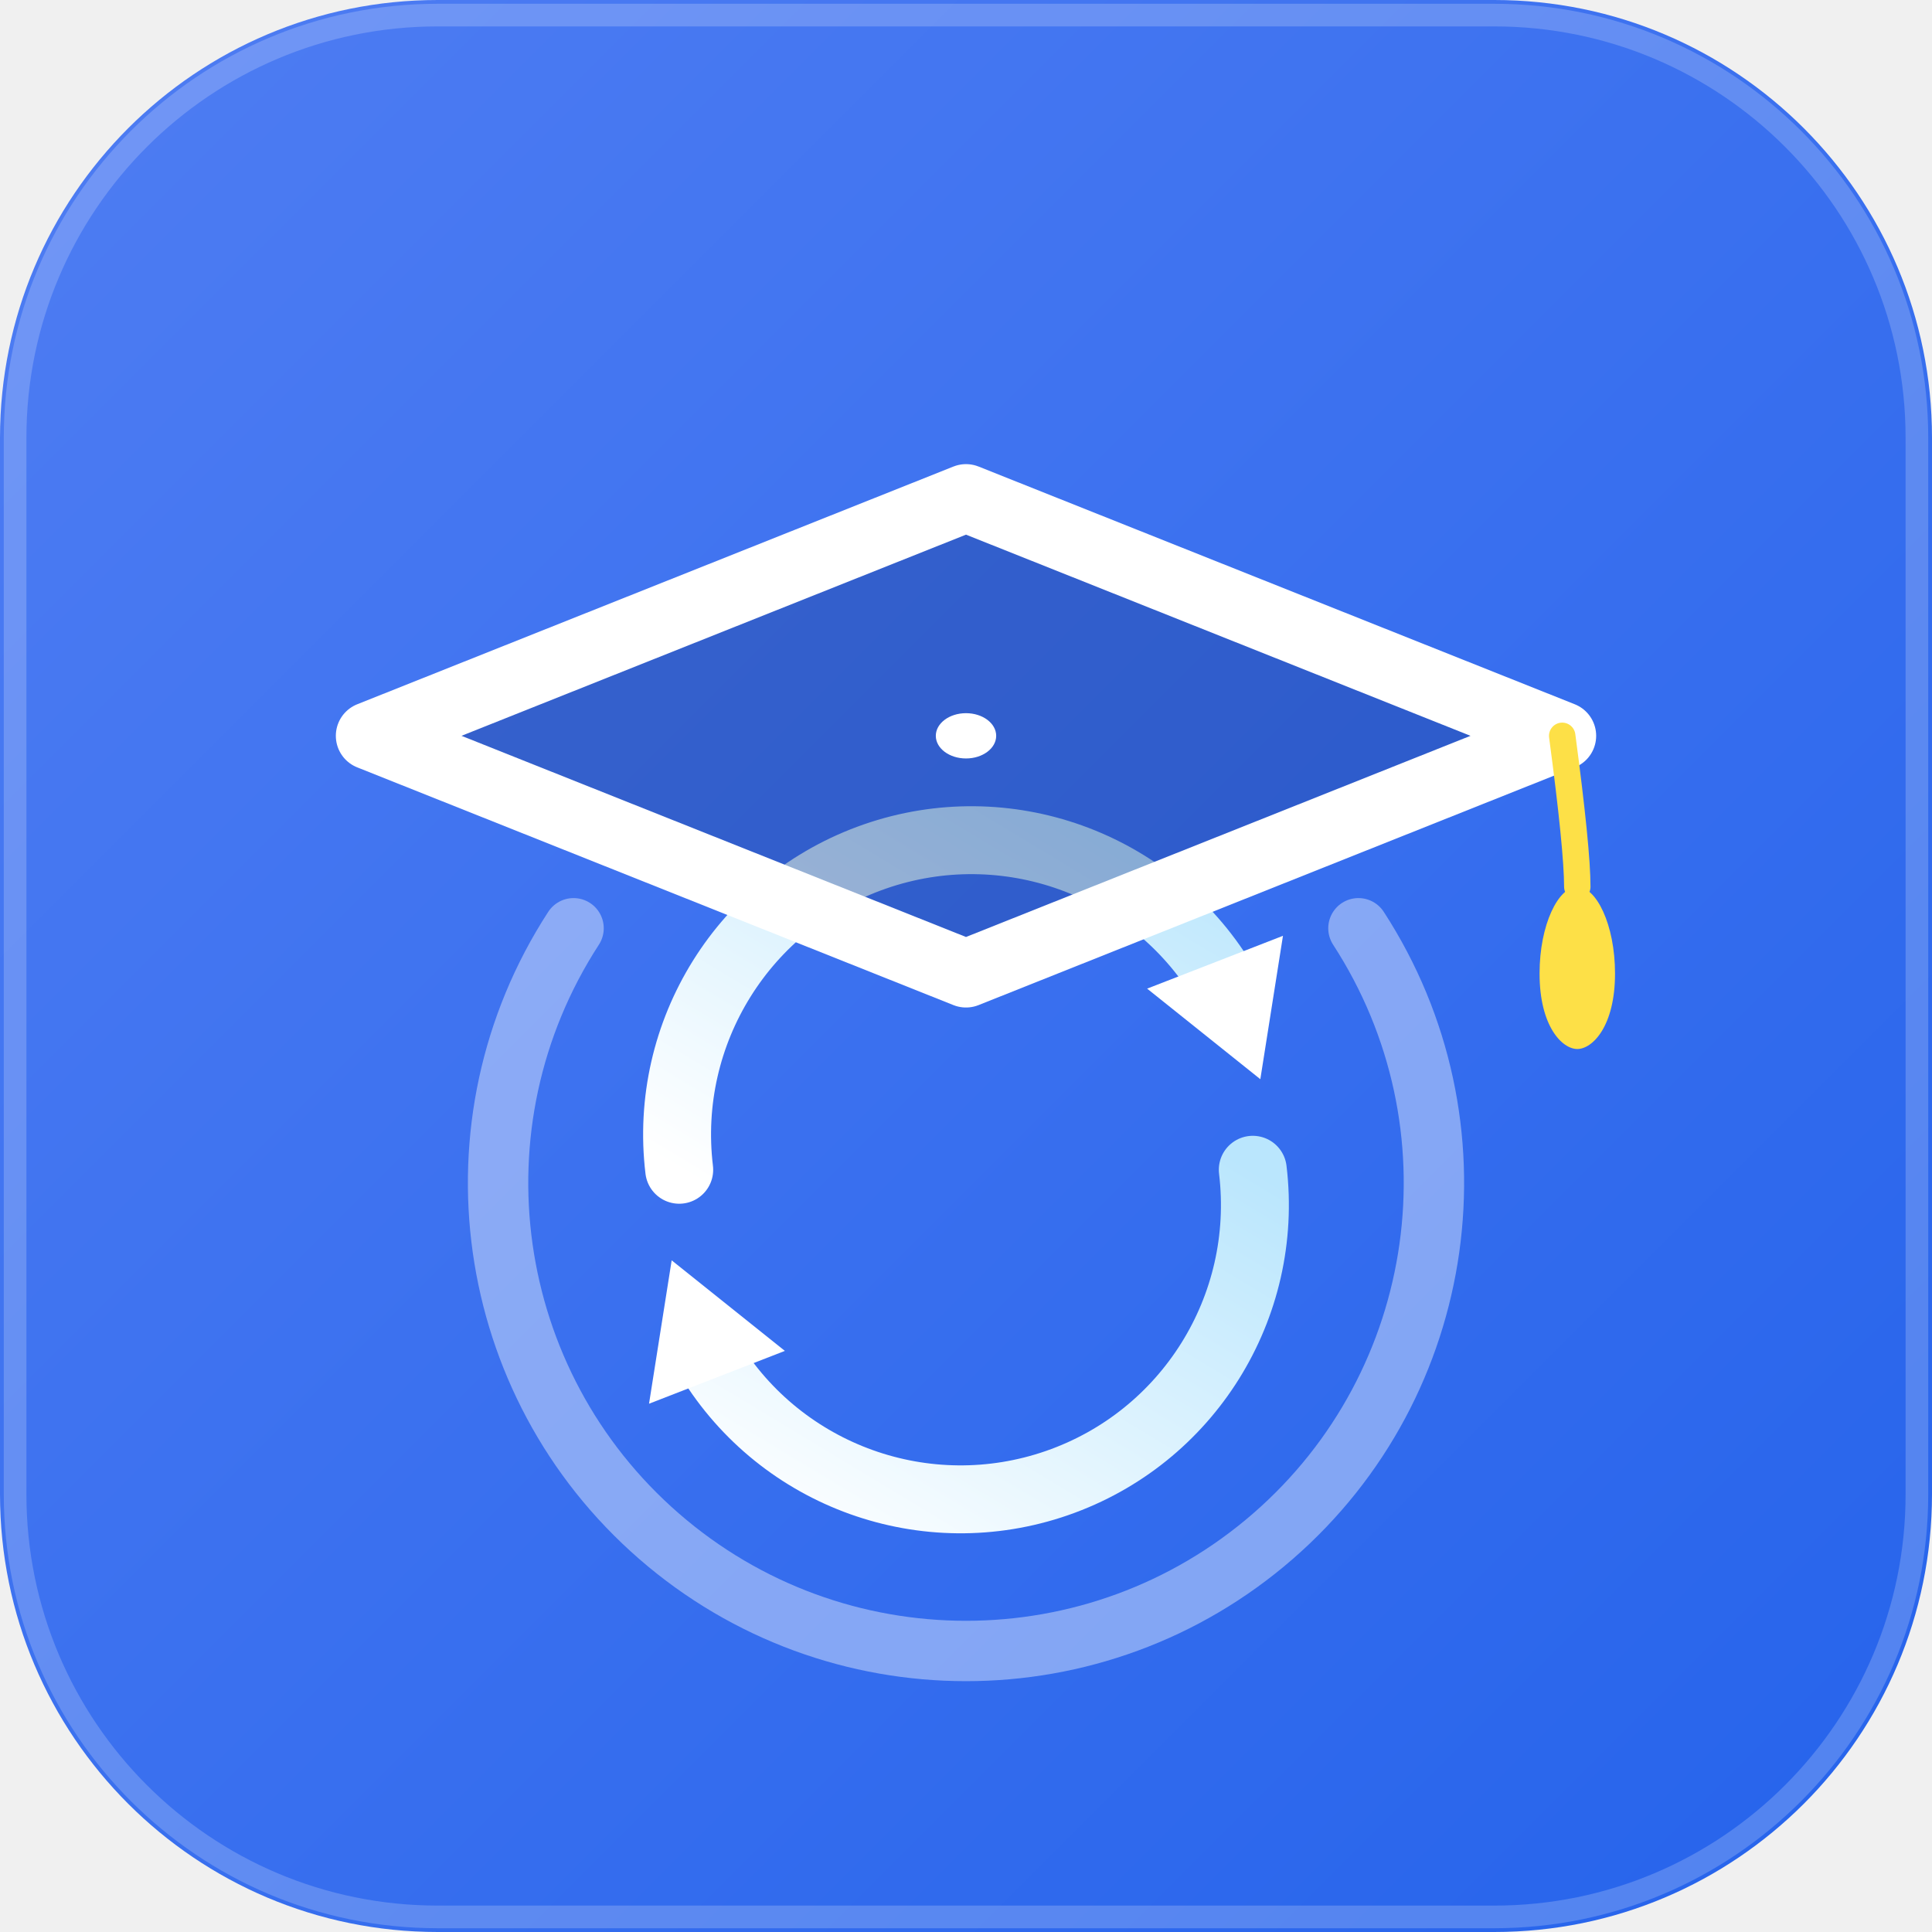
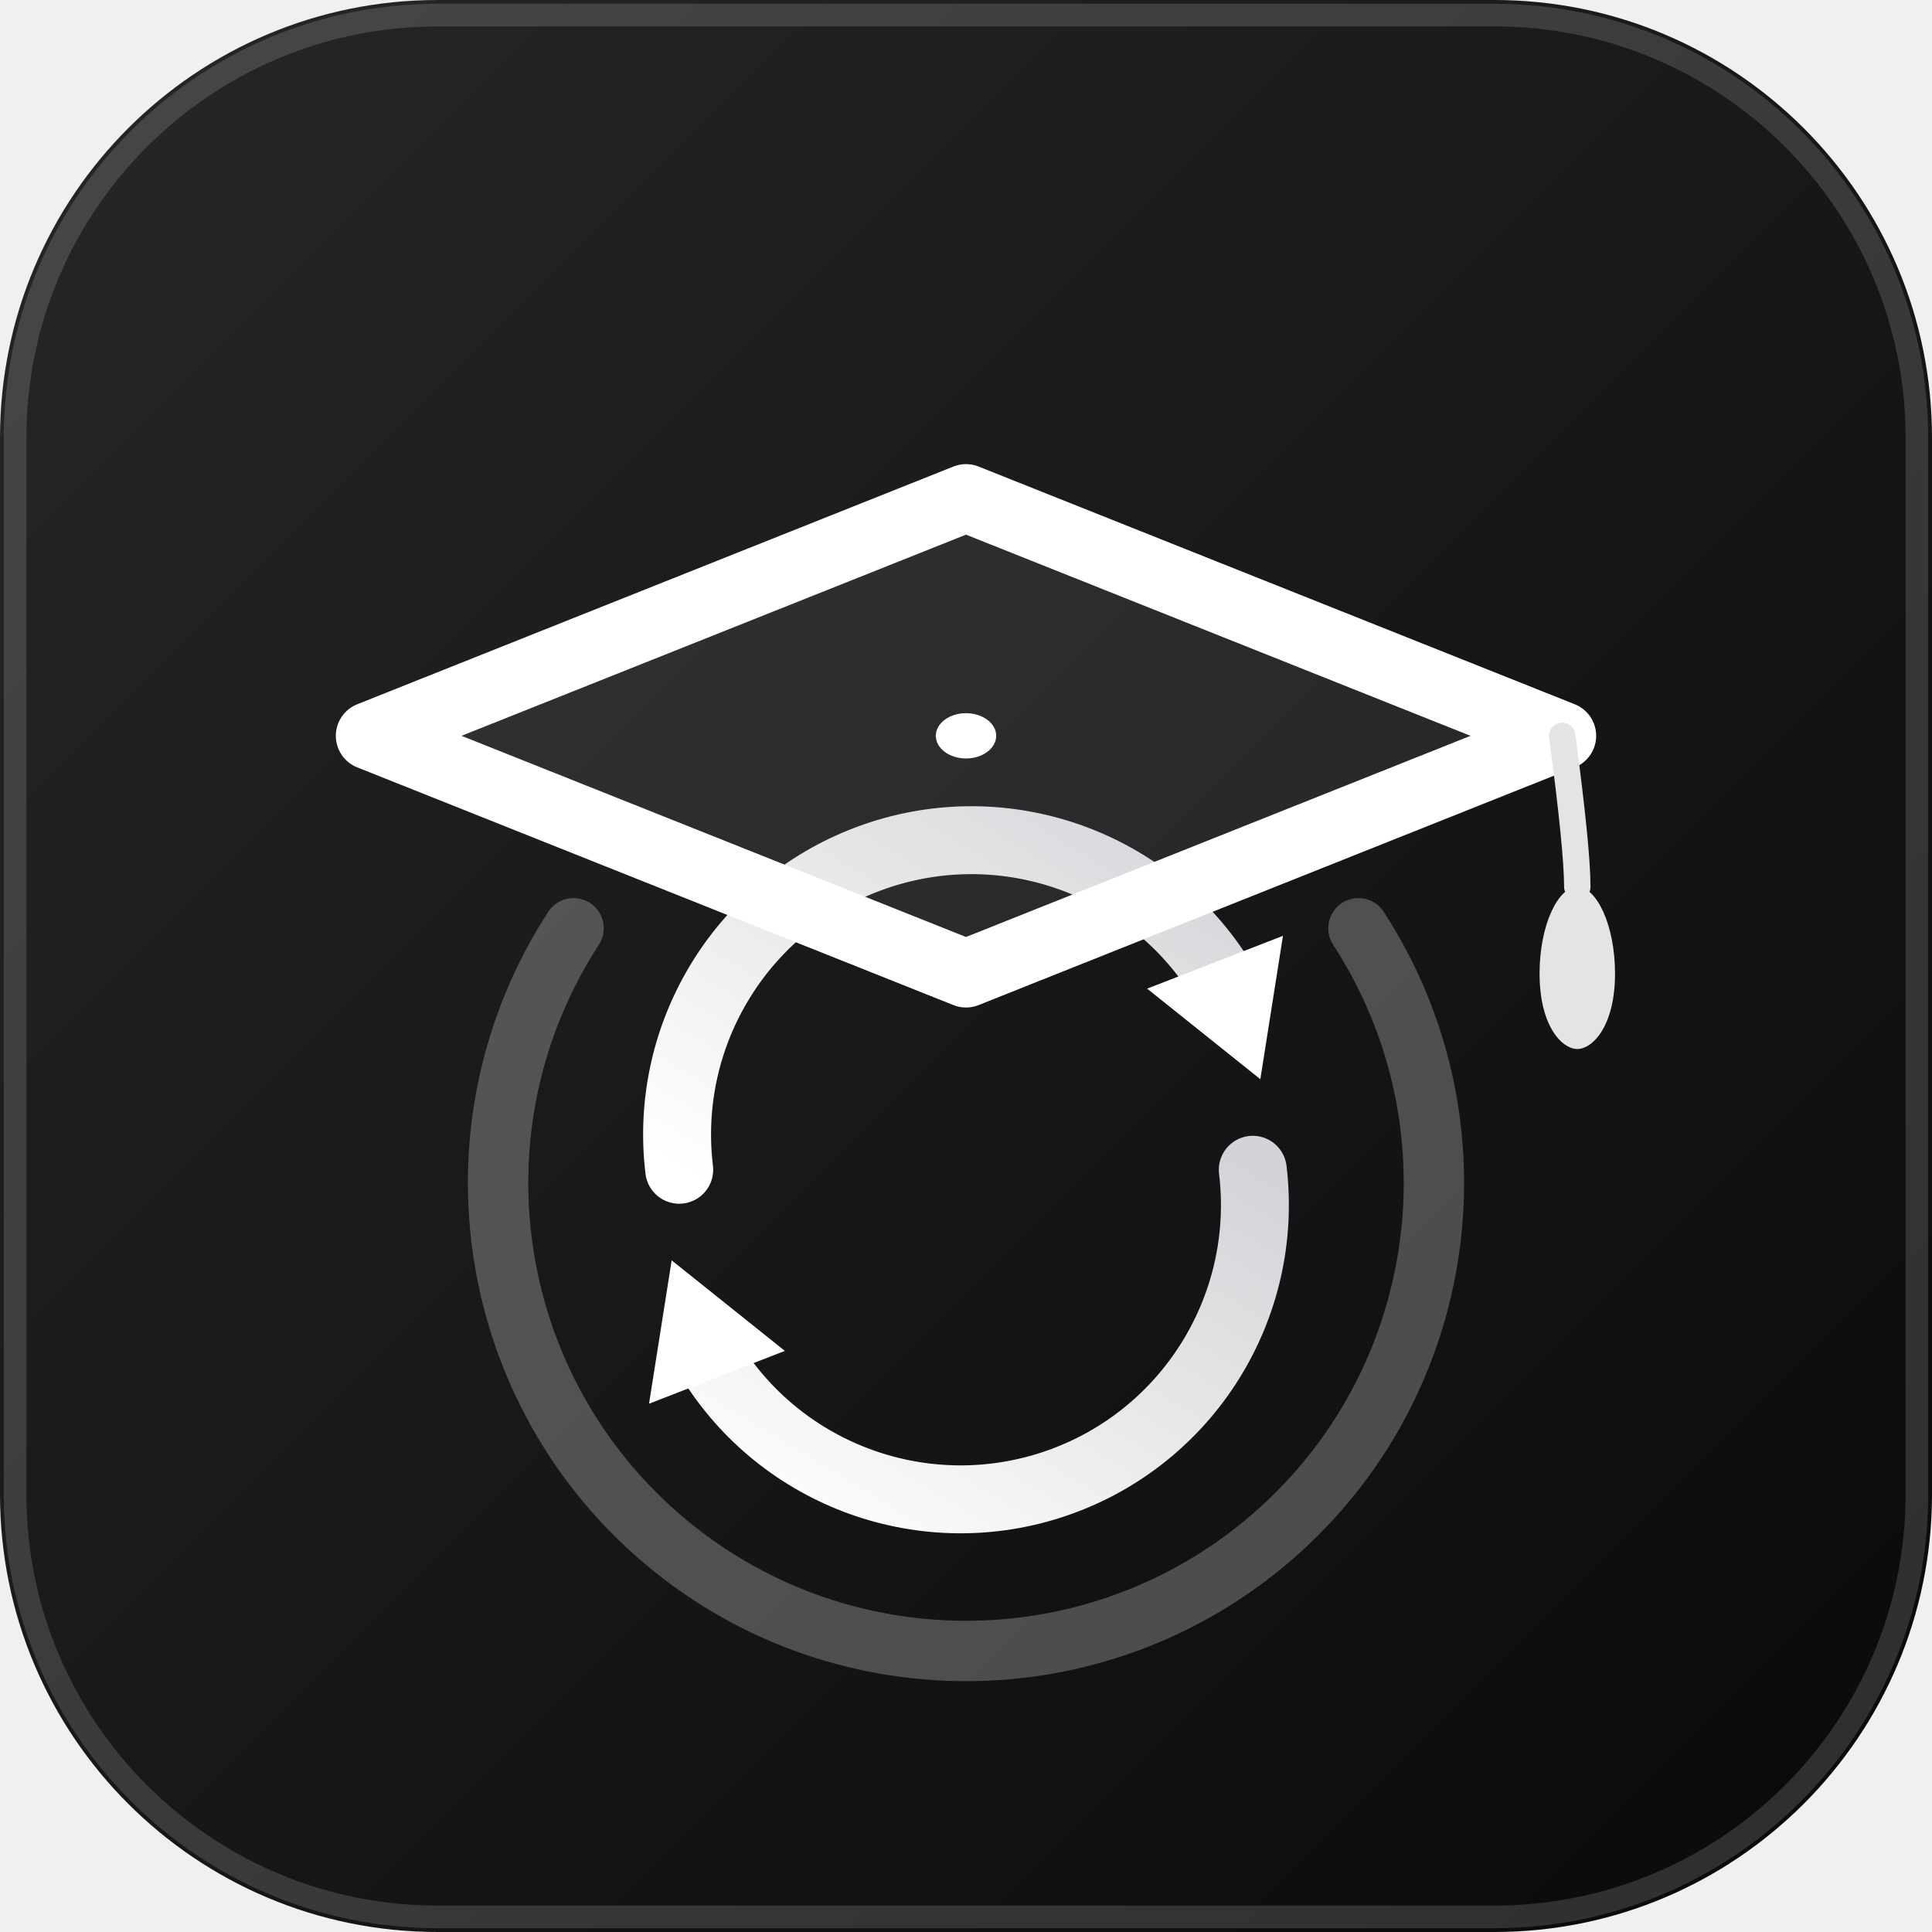
<svg xmlns="http://www.w3.org/2000/svg" viewBox="0 0 512 512" width="100%" height="100%">
  <defs>
-     <linearGradient id="cs-bg" x1="0%" y1="0%" x2="100%" y2="100%">
-       <stop offset="0%" stop-color="#4F7DF3" />
-       <stop offset="100%" stop-color="#2563EB" />
+     <linearGradient id="brand-bg" x1="0%" y1="0%" x2="100%" y2="100%">
+       <stop offset="0%" stop-color="#27272a" />
+       <stop offset="100%" stop-color="#09090b" />
    </linearGradient>
-     <linearGradient id="cs-sync" x1="0%" y1="100%" x2="100%" y2="0%">
-       <stop offset="0%" stop-color="#FFFFFF" />
-       <stop offset="100%" stop-color="#BAE6FD" />
+     <linearGradient id="brand-sync" x1="0%" y1="100%" x2="100%" y2="0%">
+       <stop offset="0%" stop-color="#ffffff" />
+       <stop offset="100%" stop-color="#d4d4d8" />
    </linearGradient>
  </defs>
-   <rect width="512" height="512" rx="116" fill="url(#cs-bg)" />
-   <rect width="504" height="504" x="4" y="4" rx="112" fill="none" stroke="rgba(255, 255, 255, 0.2)" stroke-width="6" />
-   <path d="M 152,246 A 124,124 0 1,0 360,246" fill="none" stroke="rgba(255, 255, 255, 0.4)" stroke-width="16" stroke-linecap="round" />
-   <path d="M 180,310 A 78,78 0 0,1 324,260" fill="none" stroke="url(#cs-sync)" stroke-width="18" stroke-linecap="round" />
-   <polygon points="340,248 334,286 304,262" fill="#FFFFFF" />
-   <path d="M 332,310 A 78,78 0 0,1 188,360" fill="none" stroke="url(#cs-sync)" stroke-width="18" stroke-linecap="round" />
-   <polygon points="172,372 178,334 208,358" fill="#FFFFFF" />
-   <polygon points="256,132 414,195 256,258 98,195" fill="rgba(30, 58, 138, 0.35)" />
-   <polygon points="256,132 414,195 256,258 98,195" fill="none" stroke="#FFFFFF" stroke-width="18" stroke-linejoin="round" />
-   <ellipse cx="256" cy="195" rx="8" ry="6" fill="#FFFFFF" />
-   <path d="M 414,195 Q 418,225 418,235" fill="none" stroke="#FDE047" stroke-width="7" stroke-linecap="round" />
-   <path d="M 418,235 C 413,235 408,245 408,258 C 408,272 414,278 418,278 C 422,278 428,272 428,258 C 428,245 423,235 418,235 Z" fill="#FDE047" />
+   <rect width="512" height="512" rx="116" fill="url(#brand-bg)" />
+   <rect width="504" height="504" x="4" y="4" rx="112" fill="none" stroke="rgba(255, 255, 255, 0.15)" stroke-width="6" />
+   <path d="M 152,246 A 124,124 0 1,0 360,246" fill="none" stroke="rgba(255, 255, 255, 0.25)" stroke-width="16" stroke-linecap="round" />
+   <path d="M 180,310 A 78,78 0 0,1 324,260" fill="none" stroke="url(#brand-sync)" stroke-width="18" stroke-linecap="round" />
+   <polygon points="340,248 334,286 304,262" fill="#ffffff" />
+   <path d="M 332,310 A 78,78 0 0,1 188,360" fill="none" stroke="url(#brand-sync)" stroke-width="18" stroke-linecap="round" />
+   <polygon points="172,372 178,334 208,358" fill="#ffffff" />
+   <polygon points="256,132 414,195 256,258 98,195" fill="rgba(255, 255, 255, 0.08)" />
+   <polygon points="256,132 414,195 256,258 98,195" fill="none" stroke="#ffffff" stroke-width="18" stroke-linejoin="round" />
+   <ellipse cx="256" cy="195" rx="8" ry="6" fill="#ffffff" />
+   <path d="M 414,195 Q 418,225 418,235" fill="none" stroke="#e4e4e7" stroke-width="7" stroke-linecap="round" />
+   <path d="M 418,235 C 413,235 408,245 408,258 C 408,272 414,278 418,278 C 422,278 428,272 428,258 C 428,245 423,235 418,235 Z" fill="#e4e4e7" />
</svg>
